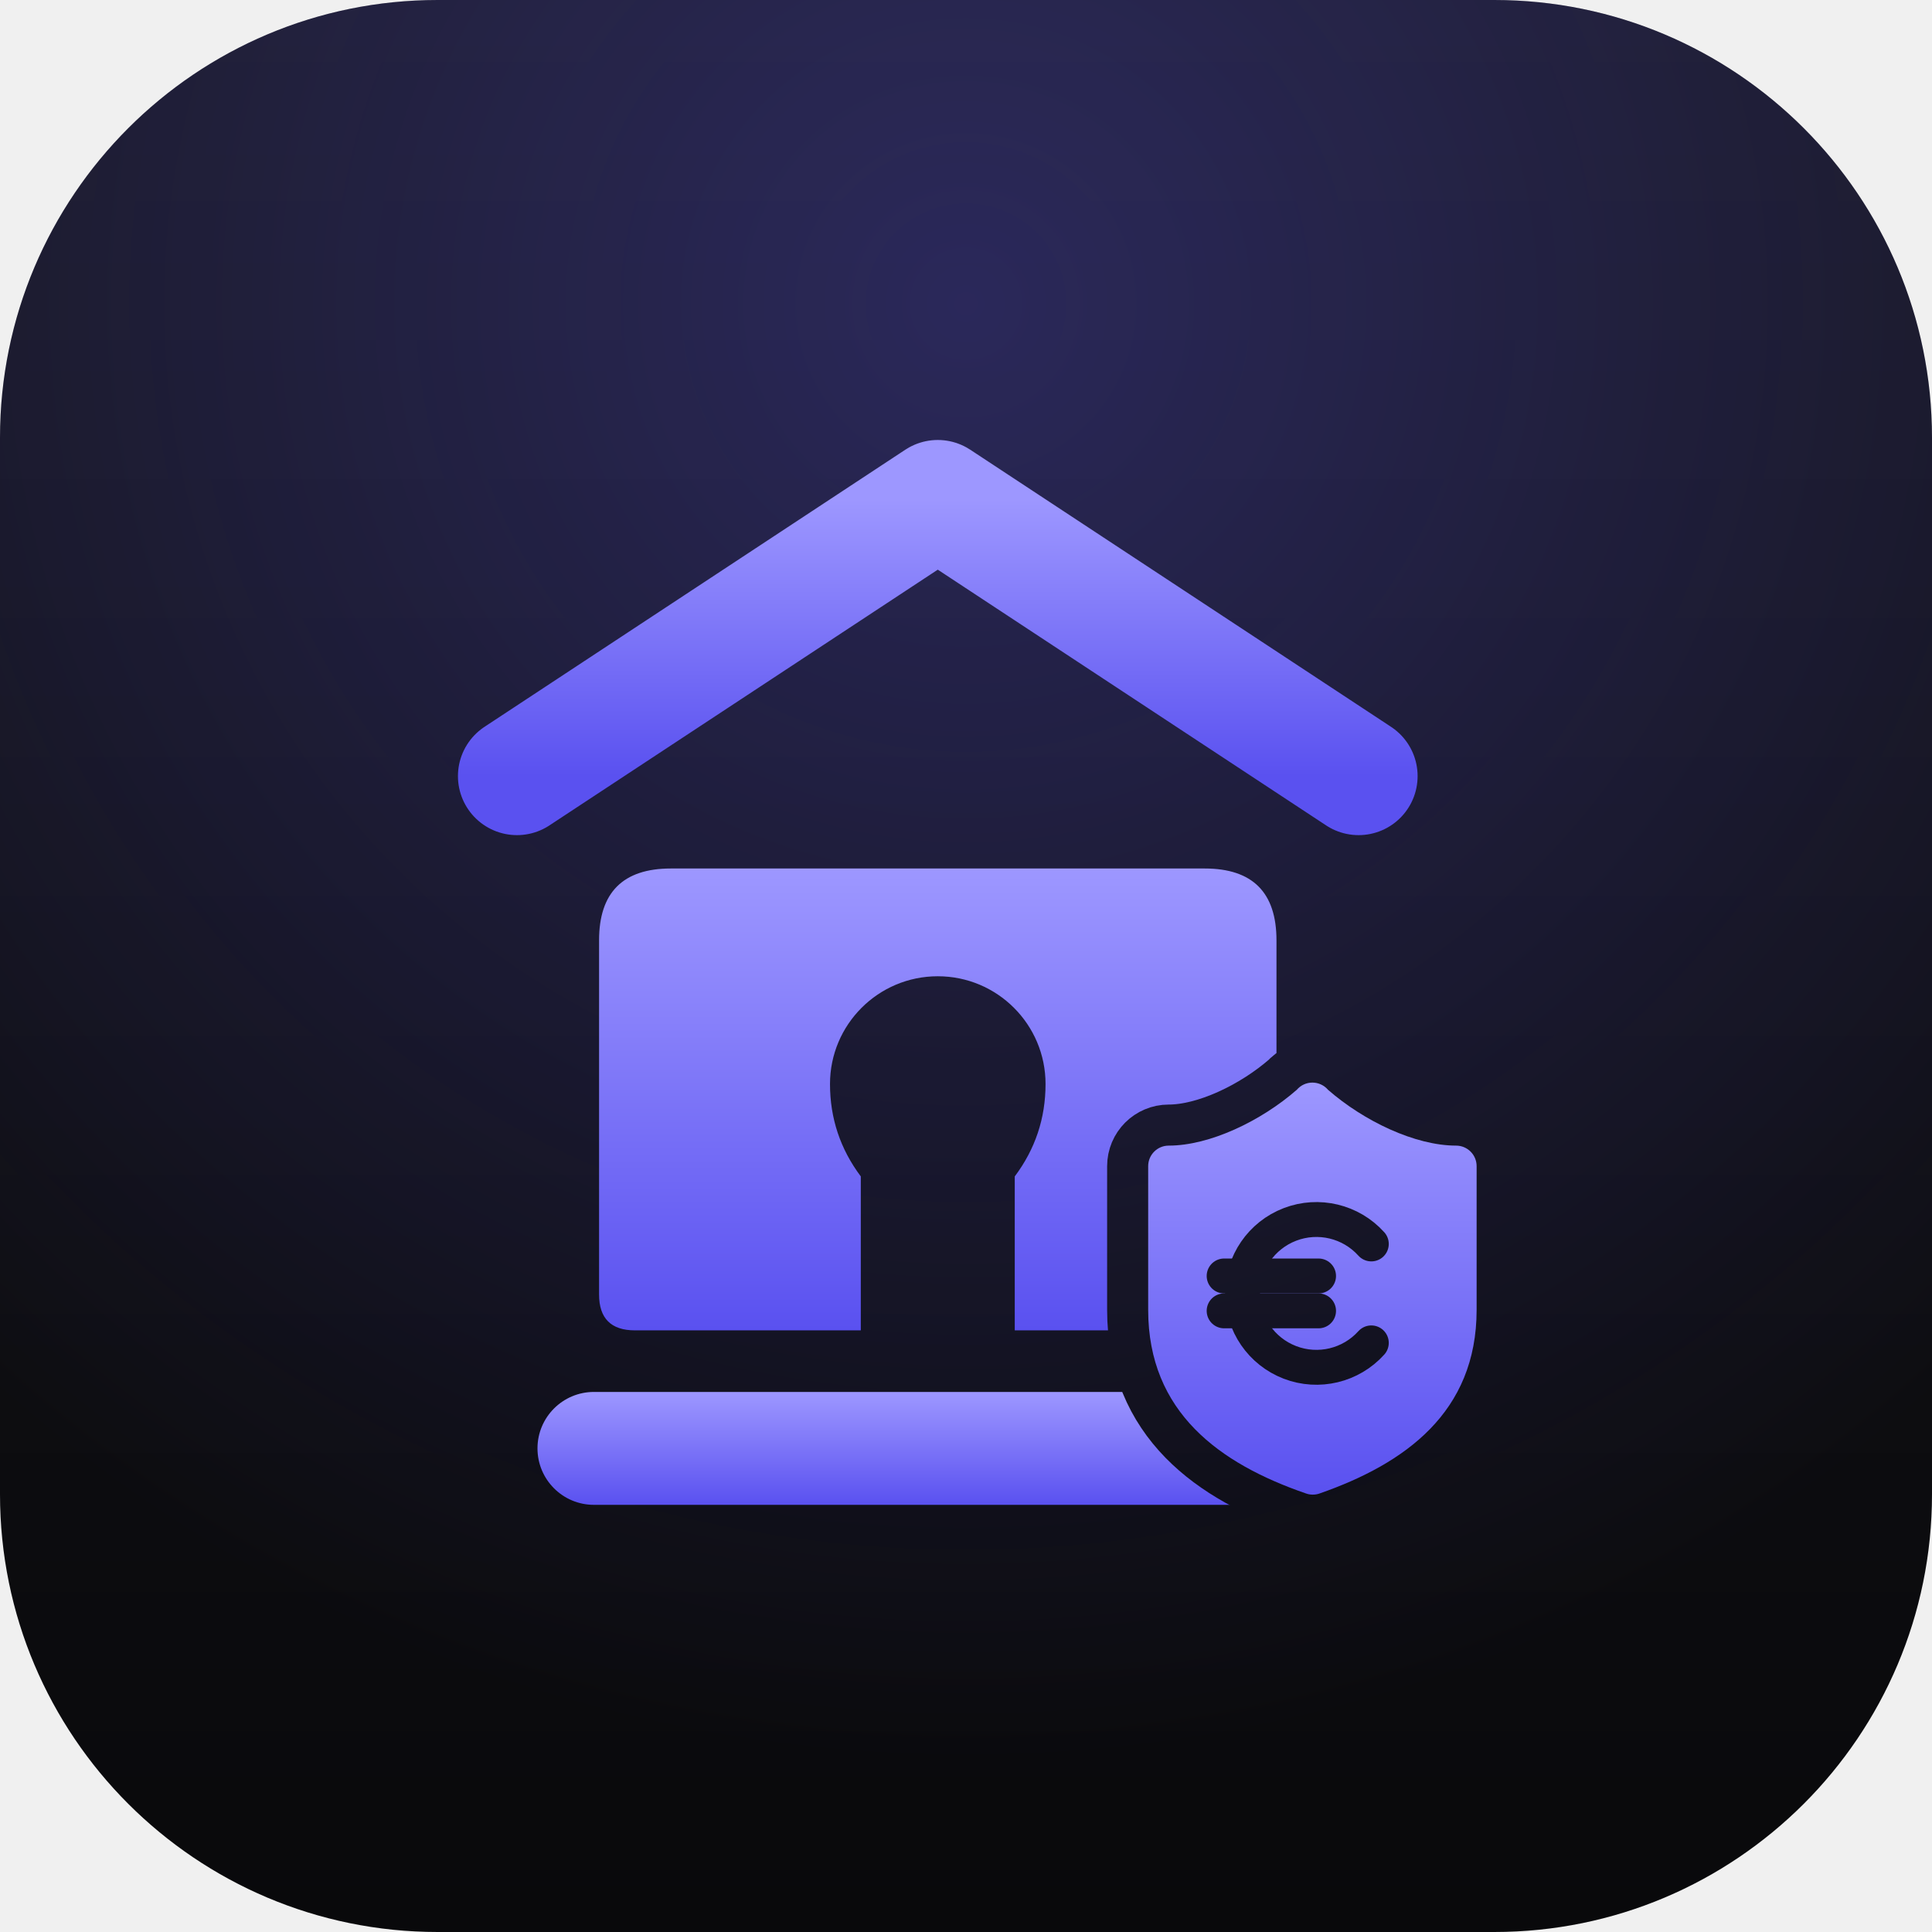
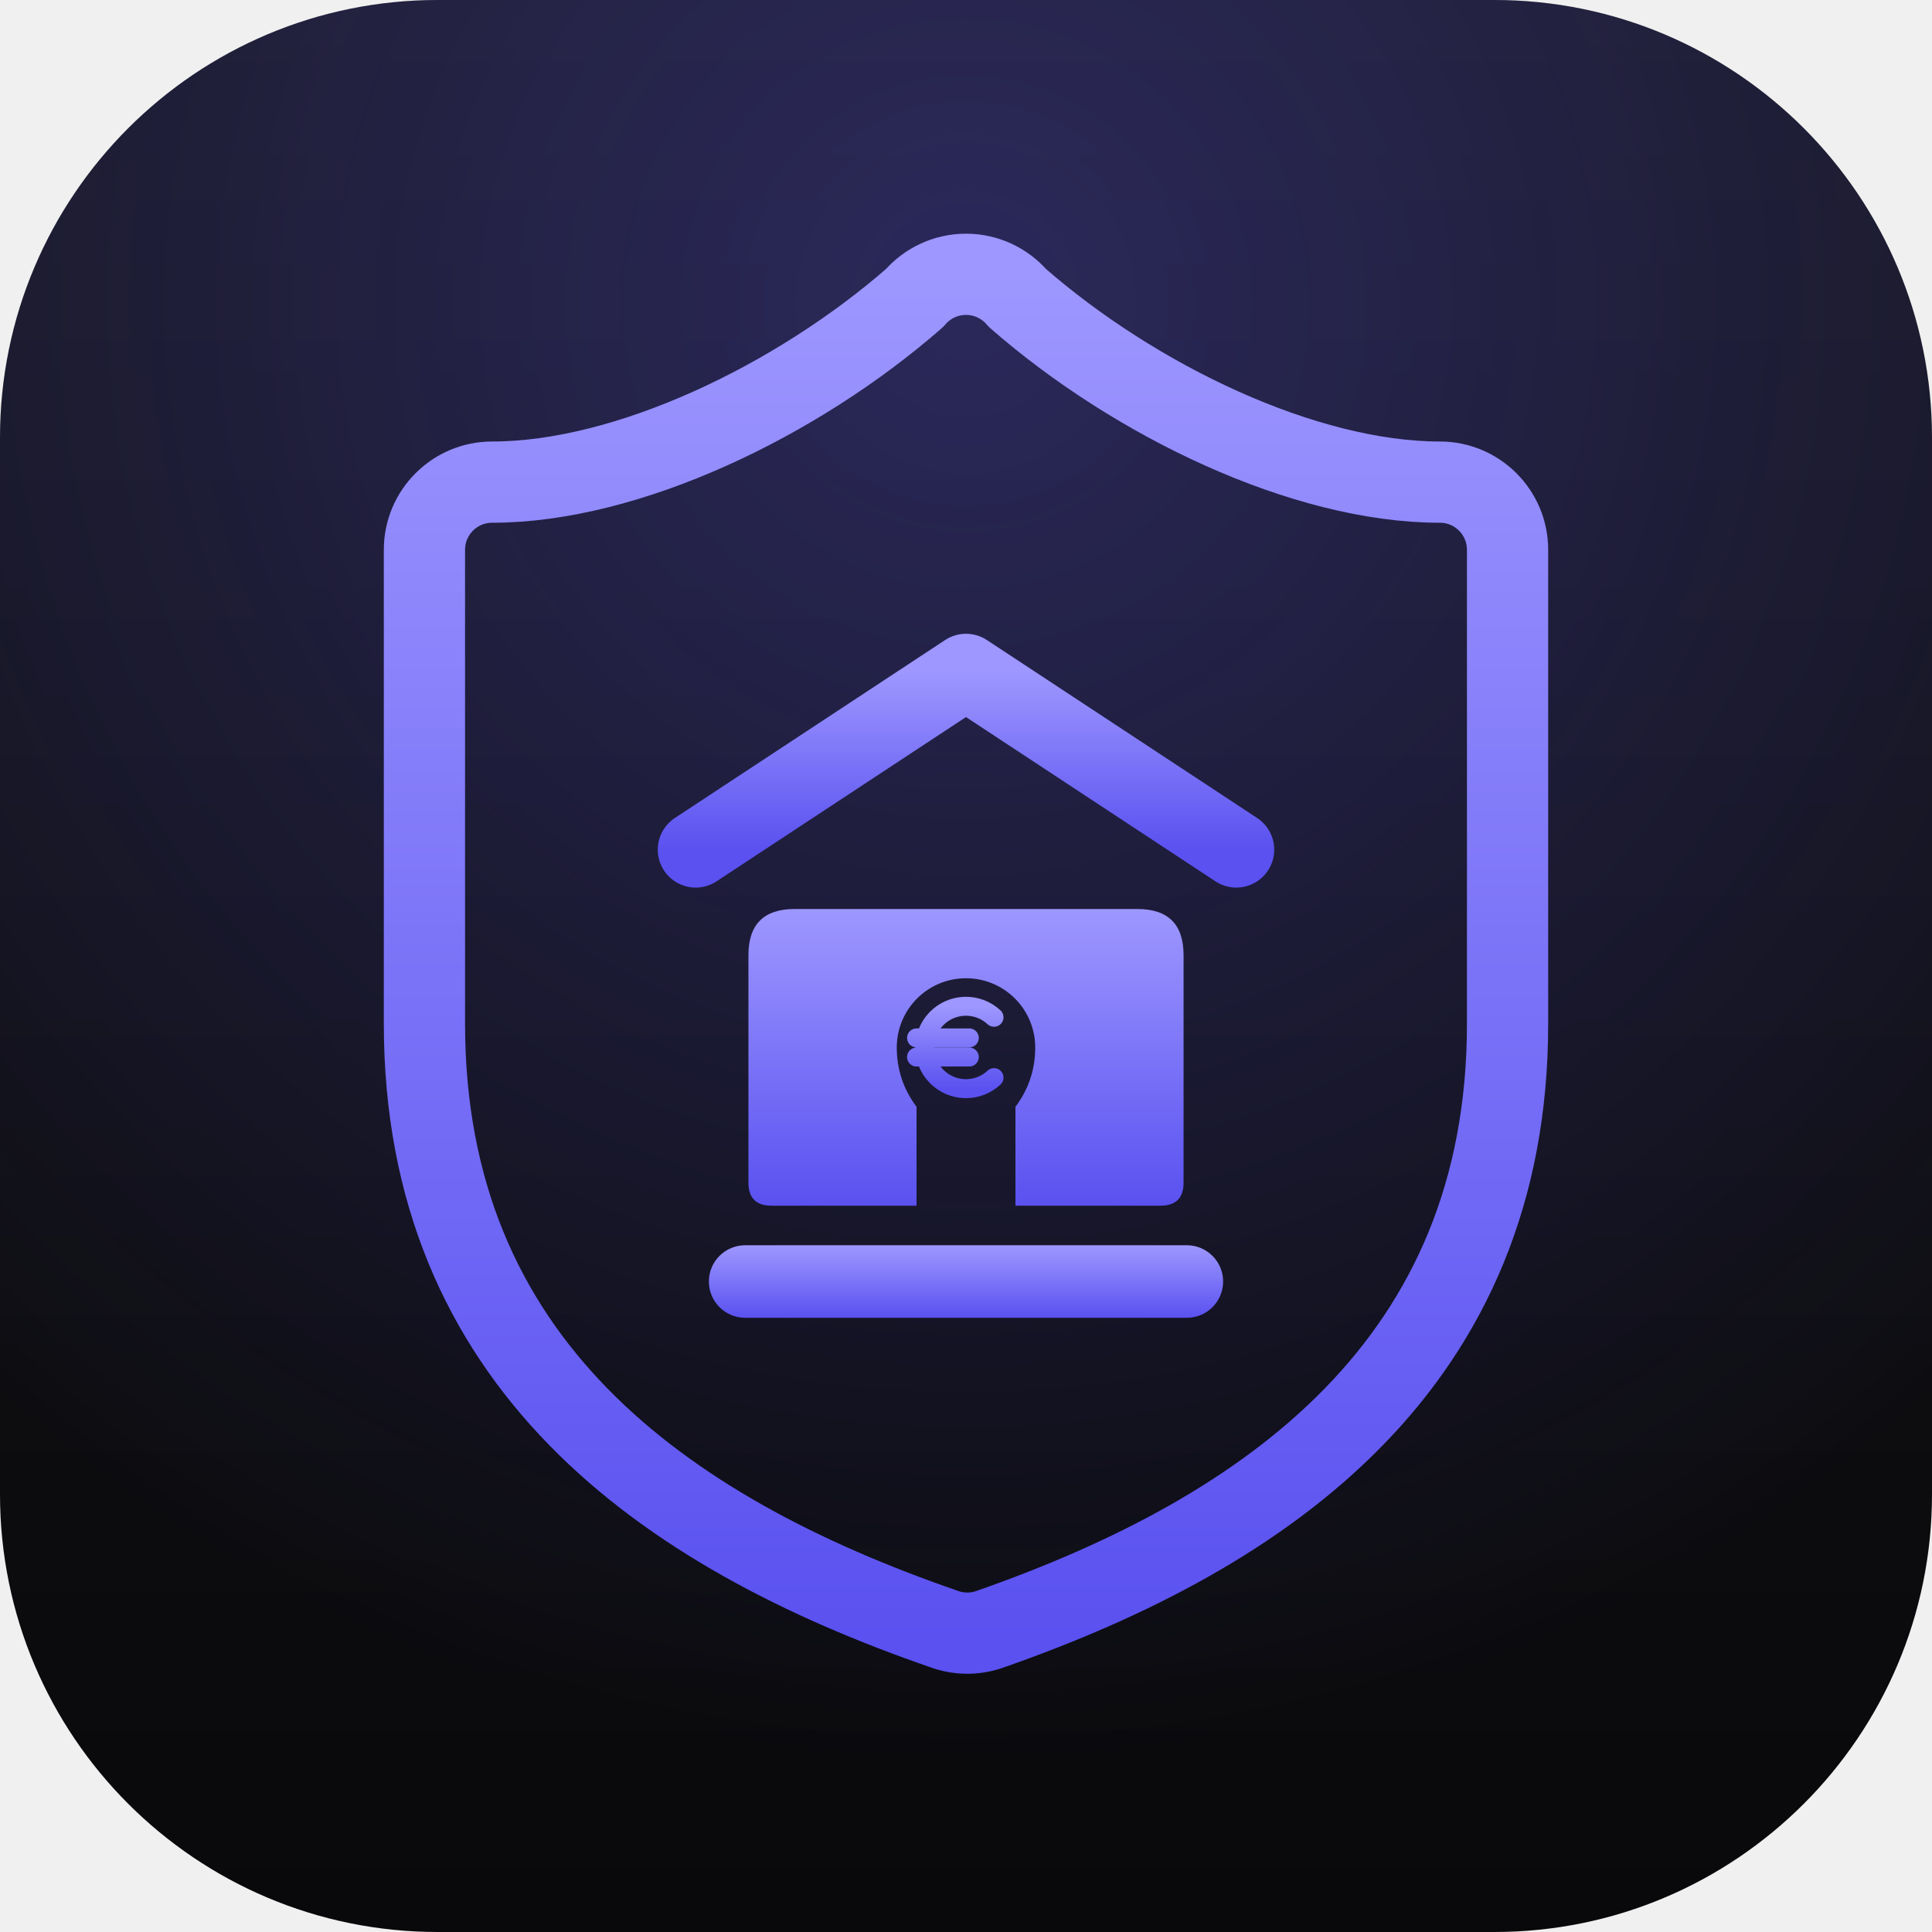
<svg xmlns="http://www.w3.org/2000/svg" viewBox="0 0 512 512" role="img" aria-label="Oikonomia">
  <defs>
    <linearGradient id="mark" x1="0" y1="0" x2="0" y2="1">
      <stop offset="0" stop-color="#9d97ff" />
      <stop offset="1" stop-color="#5a51f0" />
    </linearGradient>
    <linearGradient id="plate" x1="0" y1="0" x2="0" y2="1">
      <stop offset="0" stop-color="#17171d" />
      <stop offset="1" stop-color="#09090b" />
    </linearGradient>
    <radialGradient id="glow" cx="0.5" cy="0.16" r="0.75">
      <stop offset="0" stop-color="#635bff" stop-opacity="0.28" />
      <stop offset="1" stop-color="#635bff" stop-opacity="0" />
    </radialGradient>
-     <mask id="house-gap">
-       <rect width="512" height="512" fill="white" />
-       <g transform="translate(306 300) scale(8)">
-         <path fill="black" stroke="black" stroke-width="4" stroke-linejoin="round" d="M20 13c0 5-3.5 7.5-7.66 8.95a1 1 0 0 1-.67-.01C7.5 20.5 4 18 4 13V6a1 1 0 0 1 1-1c2 0 4.5-1.2 6.24-2.72a1 1 0 0 1 1.52 0C14.5 3.8 17 5 19 5a1 1 0 0 1 1 1z" />
-       </g>
-     </mask>
-     <mask id="euro-cut">
-       <rect width="512" height="512" fill="white" />
-       <g transform="translate(306 300) scale(8)" fill="none" stroke="black" stroke-width="1.7" stroke-linecap="round">
-         <path d="M 14.87 9.79 A 3.6 3.6 0 1 0 14.87 14.61" />
-         <path d="M 7.7 11.35 H 12.3" />
-         <path d="M 7.7 13.05 H 12.3" />
-       </g>
-     </mask>
  </defs>
  <rect width="512" height="512" rx="116" fill="url(#plate)" />
  <rect width="512" height="512" rx="116" fill="url(#glow)" />
-   <g transform="translate(256 256) scale(0.68) translate(-267 -270)">
-     <g mask="url(#house-gap)">
+   <g transform="translate(256 256) scale(0.78) translate(-256 -256)">
+     <g transform="translate(-20 -23.4) scale(23)">
+       <path fill="none" stroke="url(#mark)" stroke-width="1.2" stroke-linecap="round" stroke-linejoin="round" d="M20 13c0 5-3.5 7.5-7.66 8.95a1 1 0 0 1-.67-.01C7.5 20.5 4 18 4 13V6a1 1 0 0 1 1-1c2 0 4.5-1.2 6.24-2.72a1 1 0 0 1 1.52 0C14.5 3.8 17 5 19 5a1 1 0 0 1 1 1z" />
+     </g>
+     <g transform="translate(256 240) scale(0.56) translate(-256 -238)">
      <path d="M 92 196 L 256 88 L 420 196" fill="none" stroke="url(#mark)" stroke-width="46" stroke-linecap="round" stroke-linejoin="round" />
      <path fill-rule="evenodd" fill="url(#mark)" d="         M 152 232 L 360 232 Q 388 232 388 260 L 388 398 Q 388 412 374 412         L 286 412 L 286 352 Q 298 336 298 316 A 42 42 0 1 0 214 316         Q 214 336 226 352 L 226 412 L 138 412 Q 124 412 124 398 L 124 260         Q 124 232 152 232 Z" />
      <rect x="100" y="436" width="312" height="44" rx="22" fill="url(#mark)" />
-     </g>
-     <g mask="url(#euro-cut)">
-       <g transform="translate(306 300) scale(8)">
-         <path fill="url(#mark)" d="M20 13c0 5-3.5 7.5-7.66 8.95a1 1 0 0 1-.67-.01C7.5 20.5 4 18 4 13V6a1 1 0 0 1 1-1c2 0 4.5-1.2 6.24-2.72a1 1 0 0 1 1.52 0C14.5 3.8 17 5 19 5a1 1 0 0 1 1 1z" />
-       </g>
+       <path fill="none" stroke="url(#mark)" stroke-width="11.5" stroke-linecap="round" d="M 273 297.7 A 25 25 0 1 0 273 334.3 M 226 310.2 H 258 M 226 321.8 H 258" />
    </g>
  </g>
</svg>
